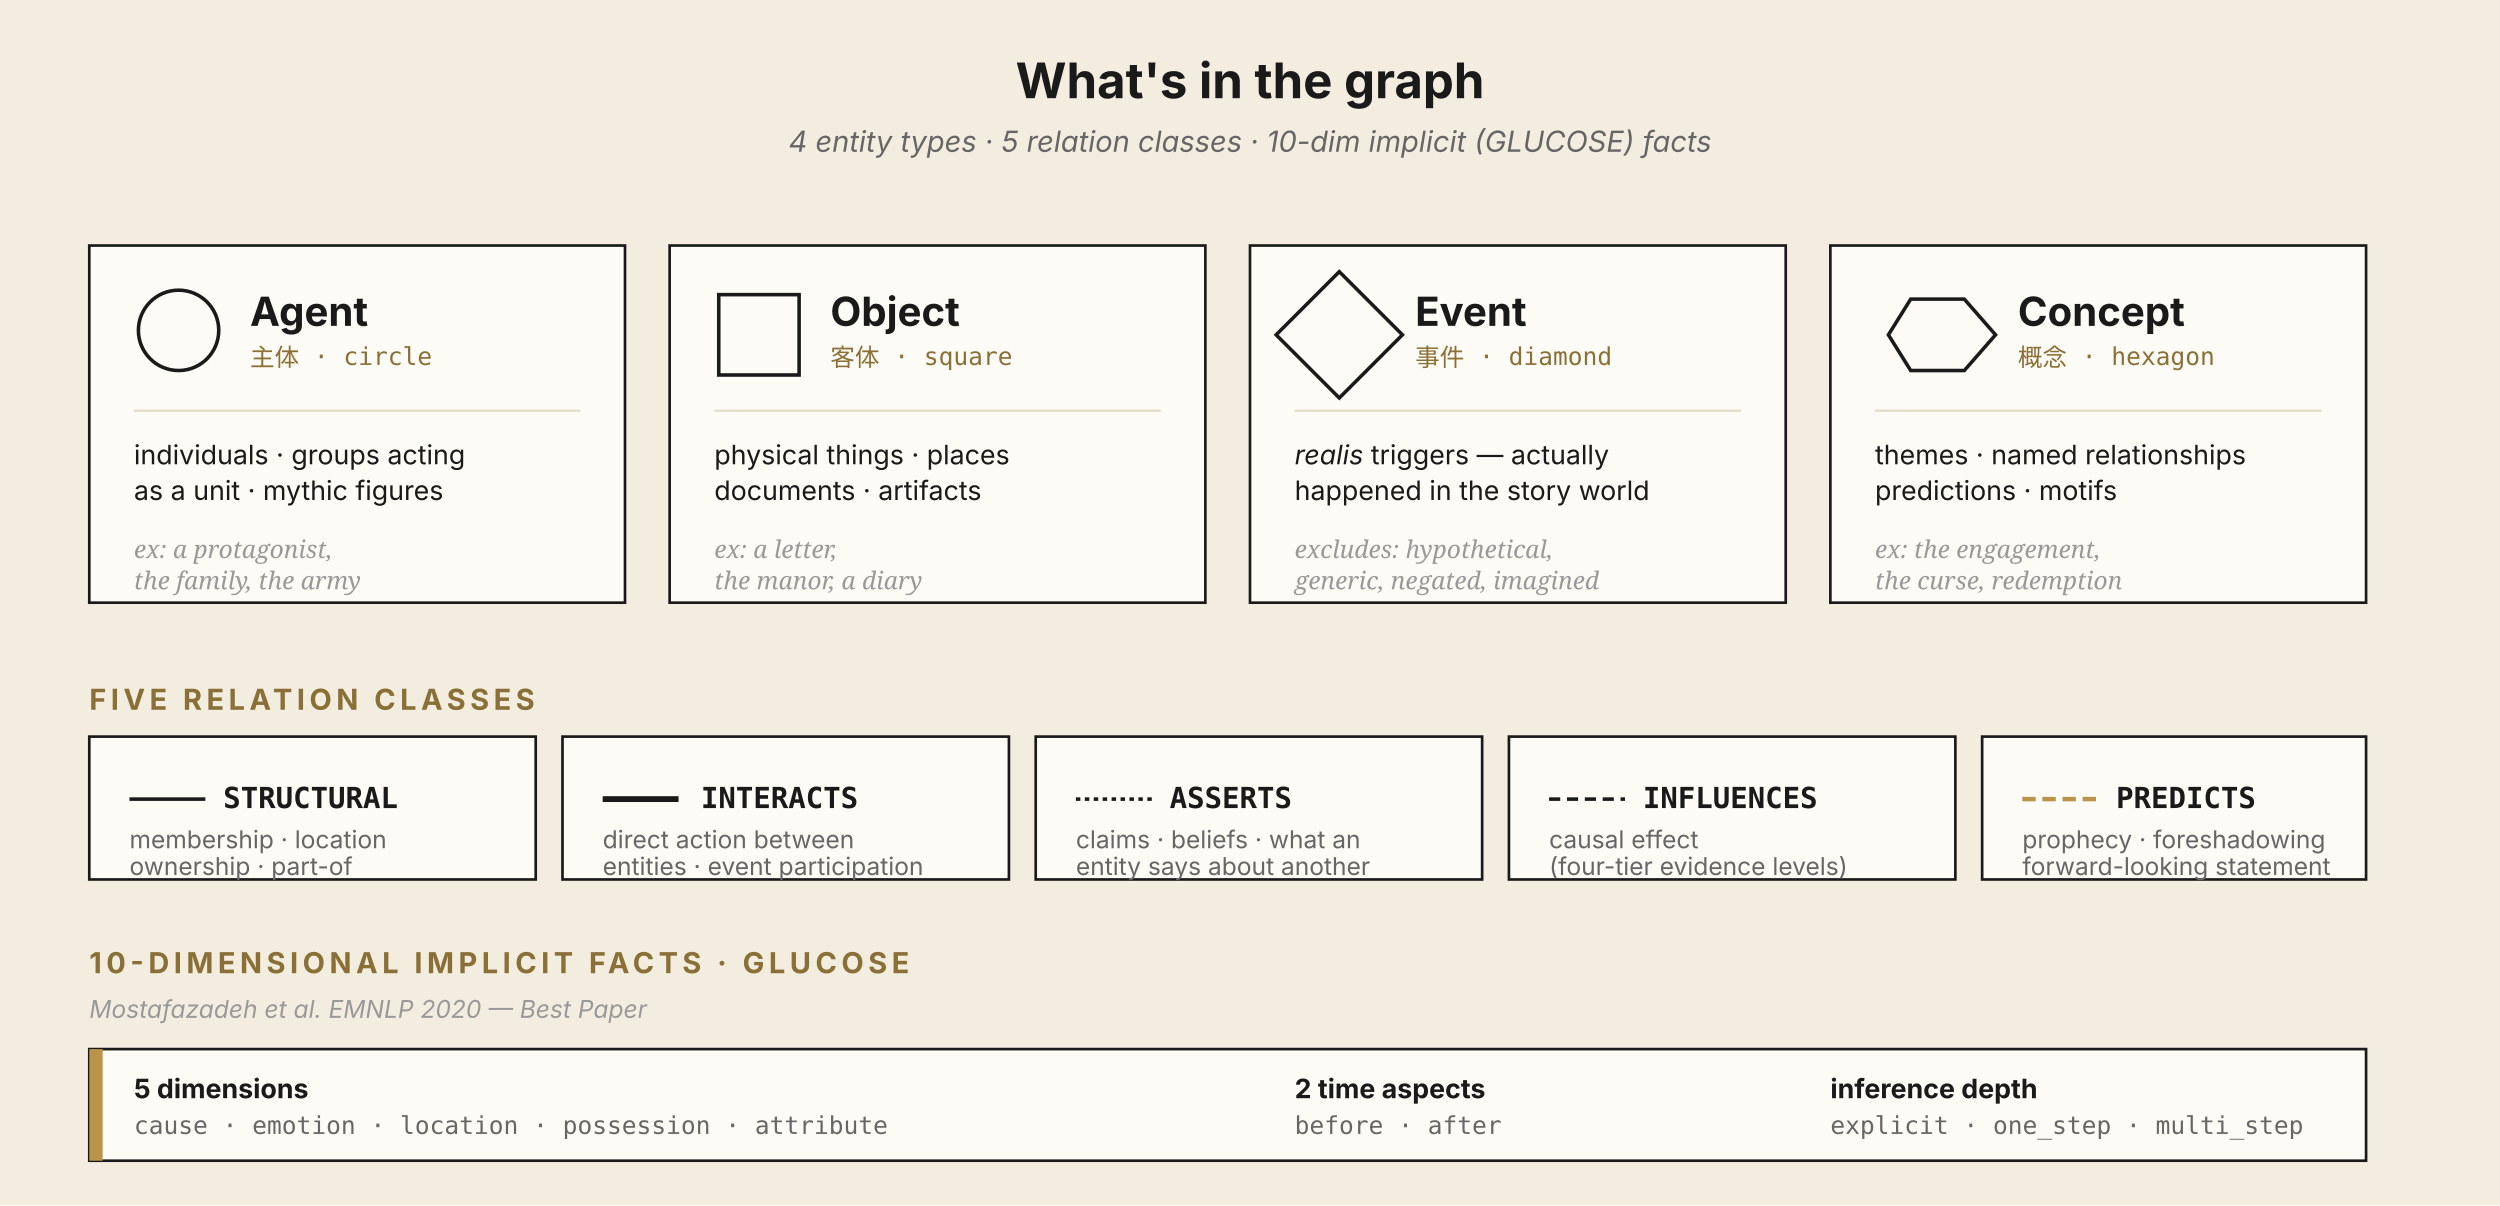
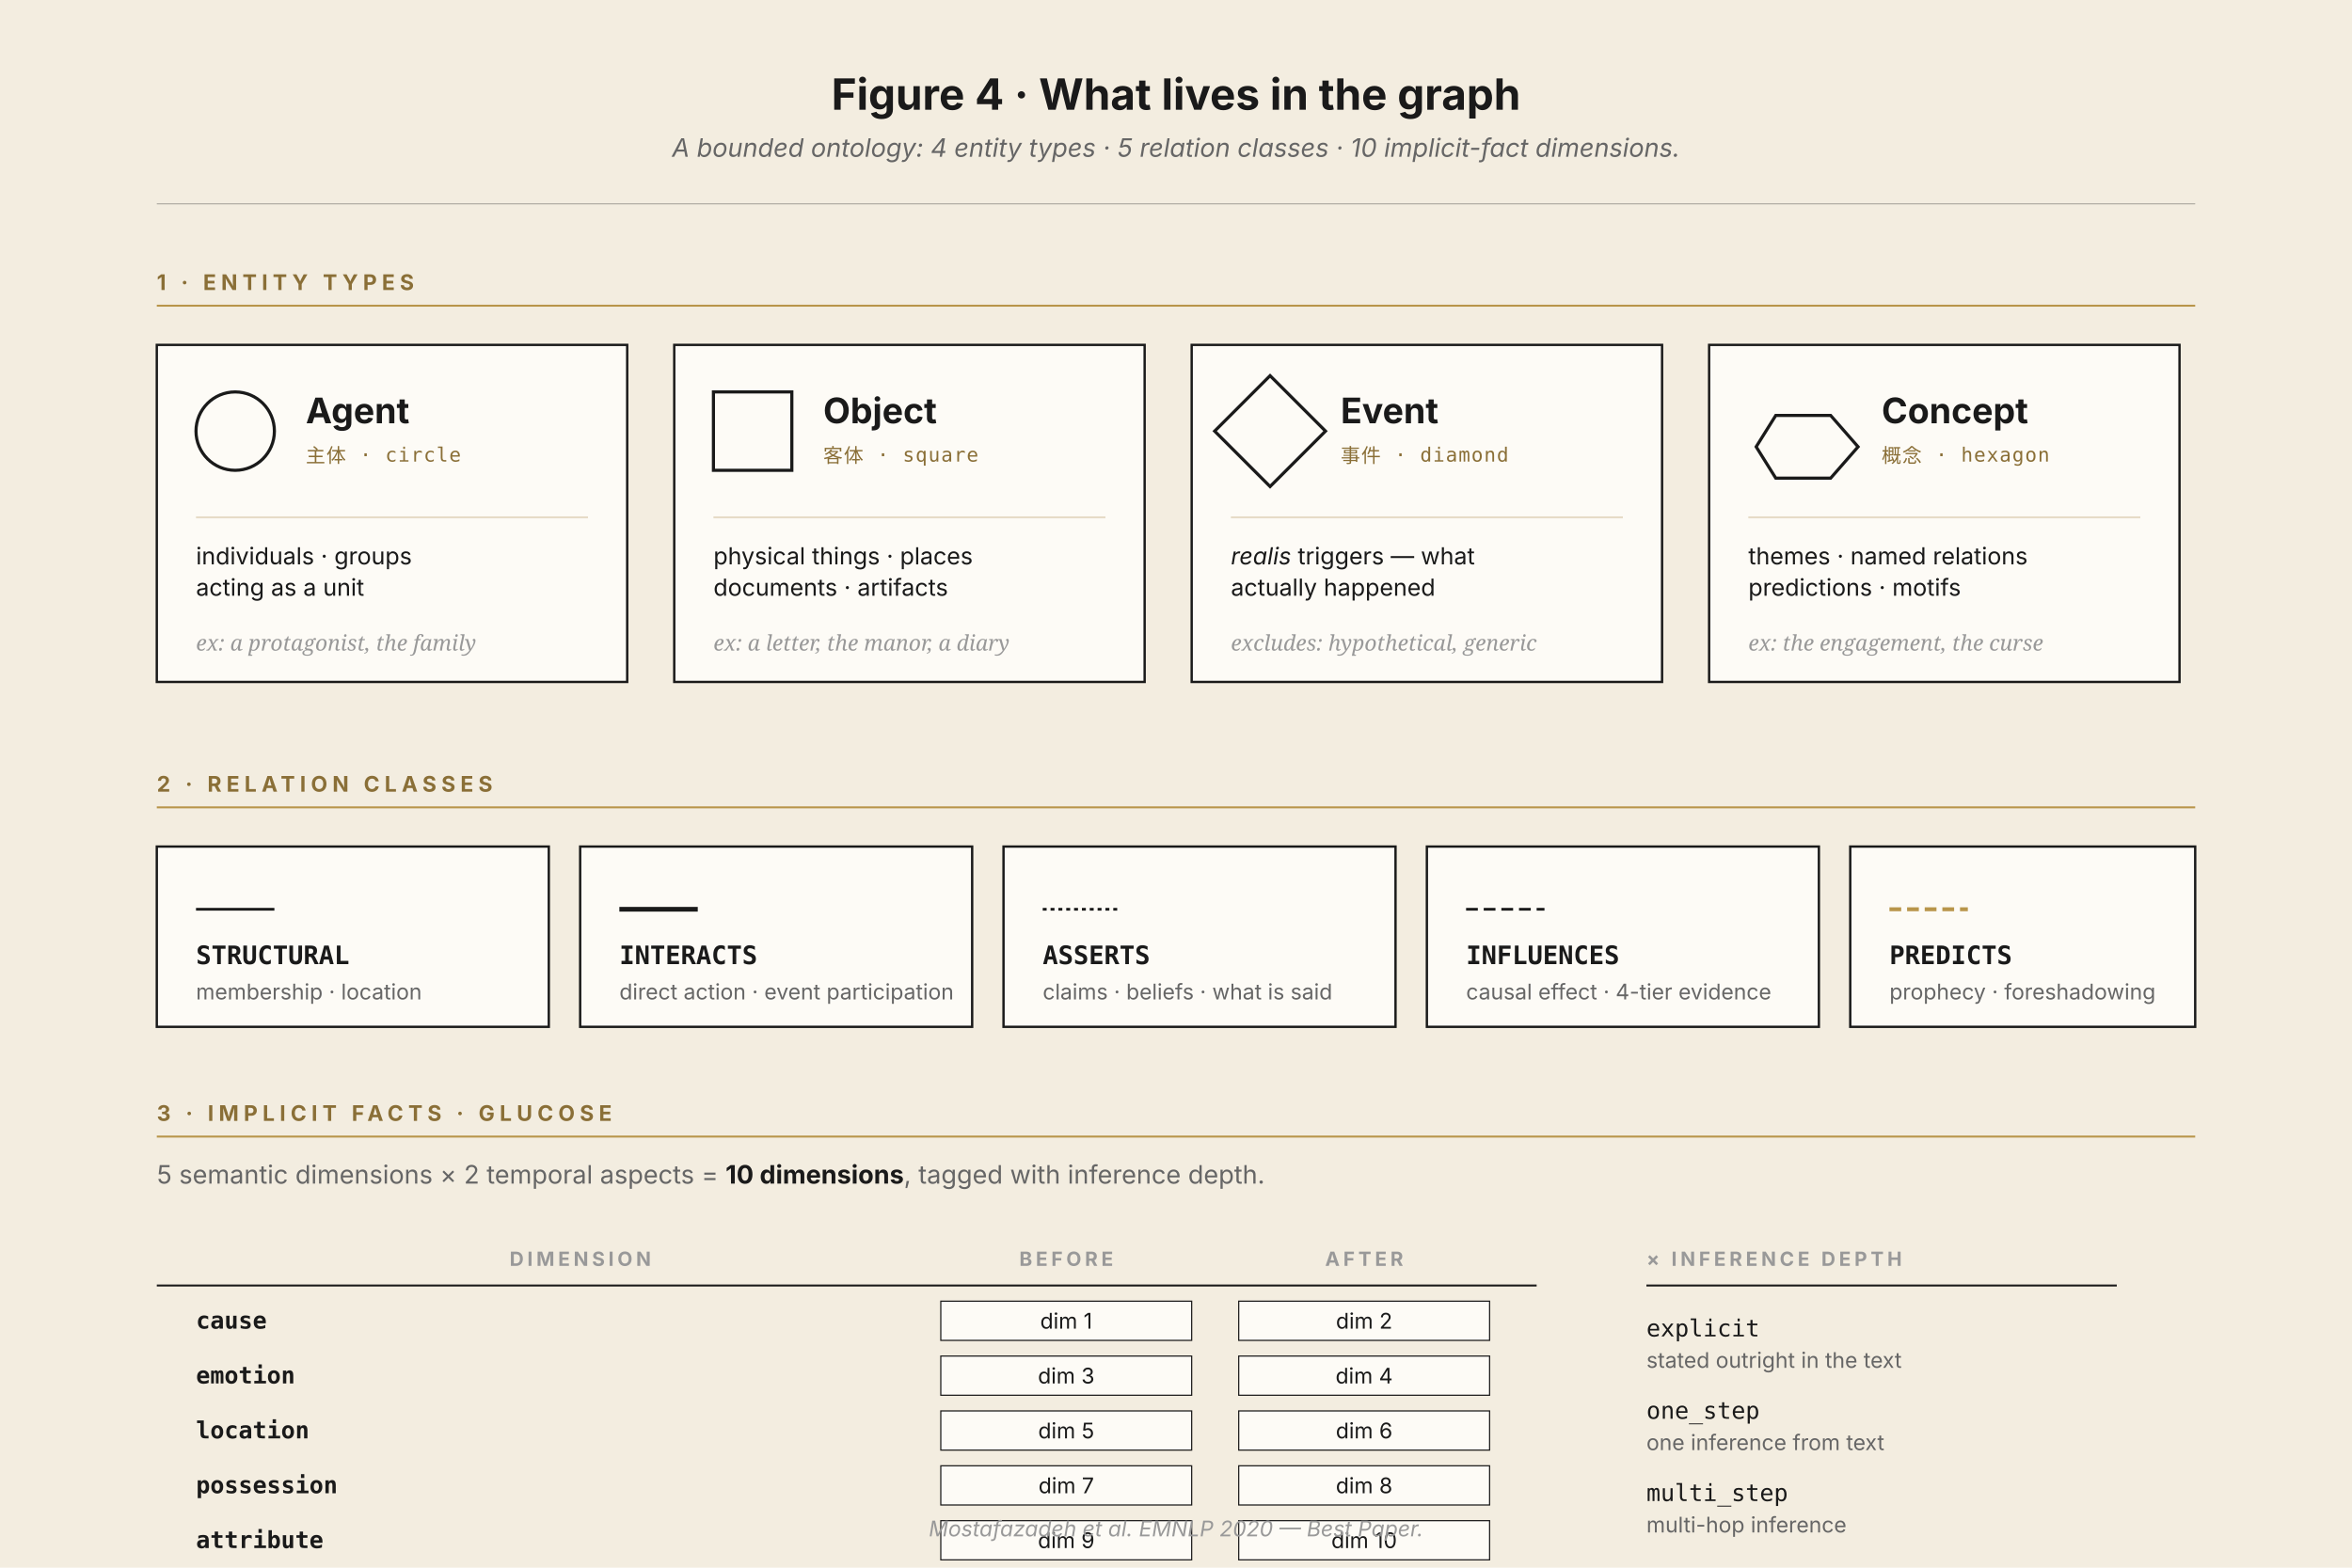
- <svg xmlns="http://www.w3.org/2000/svg" viewBox="0 0 1120 540" font-family="-apple-system, BlinkMacSystemFont, 'Segoe UI', Inter, system-ui, sans-serif">
-   <rect width="1120" height="540" fill="#f3ede0" />
-   <text x="560" y="44" text-anchor="middle" font-size="22" font-weight="700" fill="#1a1a1a">What's in the graph</text>
-   <text x="560" y="68" text-anchor="middle" font-size="13" fill="#666666" font-style="italic">
-     4 entity types · 5 relation classes · 10-dim implicit (GLUCOSE) facts
+ <svg xmlns="http://www.w3.org/2000/svg" viewBox="0 0 1200 800" font-family="-apple-system, BlinkMacSystemFont, 'Segoe UI', Inter, system-ui, sans-serif">
+   <rect width="1200" height="800" fill="#f3ede0" />
+   <text x="600" y="56" text-anchor="middle" font-size="22" font-weight="700" fill="#1a1a1a">Figure 4 · What lives in the graph</text>
+   <text x="600" y="80" text-anchor="middle" font-size="13" fill="#666666" font-style="italic">A bounded ontology: 4 entity types · 5 relation classes · 10 implicit-fact dimensions.</text>
+   <line x1="80" y1="104" x2="1120" y2="104" stroke="#1a1a1a" stroke-width="0.6" opacity="0.3" />
+   <text x="80" y="148" font-size="11" font-weight="700" letter-spacing="2.5" fill="#8a6f37">1  ·  ENTITY TYPES</text>
+   <line x1="80" y1="156" x2="1120" y2="156" stroke="#b8954a" stroke-width="1" />
+   <g transform="translate(80, 176)">
+     <rect x="0" y="0" width="240" height="172" fill="#fdfbf6" stroke="#1a1a1a" stroke-width="1.2" />
+     <circle cx="40" cy="44" r="20" fill="#fdfbf6" stroke="#1a1a1a" stroke-width="1.6" />
+     <text x="76" y="40" font-size="18" font-weight="700" fill="#1a1a1a">Agent</text>
+     <text x="76" y="60" font-size="10" font-family="ui-monospace, monospace" fill="#8a6f37" letter-spacing="0.5">主体 · circle</text>
+     <line x1="20" y1="88" x2="220" y2="88" stroke="#e6dbc7" />
+     <text x="20" y="112" font-size="12" fill="#1a1a1a">individuals · groups</text>
+     <text x="20" y="128" font-size="12" fill="#1a1a1a">acting as a unit</text>
+     <text x="20" y="156" font-family="Georgia, serif" font-style="italic" font-size="11" fill="#999999">ex: a protagonist, the family</text>
+     <rect x="264" y="0" width="240" height="172" fill="#fdfbf6" stroke="#1a1a1a" stroke-width="1.2" />
+     <rect x="284" y="24" width="40" height="40" fill="#fdfbf6" stroke="#1a1a1a" stroke-width="1.6" />
+     <text x="340" y="40" font-size="18" font-weight="700" fill="#1a1a1a">Object</text>
+     <text x="340" y="60" font-size="10" font-family="ui-monospace, monospace" fill="#8a6f37" letter-spacing="0.5">客体 · square</text>
+     <line x1="284" y1="88" x2="484" y2="88" stroke="#e6dbc7" />
+     <text x="284" y="112" font-size="12" fill="#1a1a1a">physical things · places</text>
+     <text x="284" y="128" font-size="12" fill="#1a1a1a">documents · artifacts</text>
+     <text x="284" y="156" font-family="Georgia, serif" font-style="italic" font-size="11" fill="#999999">ex: a letter, the manor, a diary</text>
+     <rect x="528" y="0" width="240" height="172" fill="#fdfbf6" stroke="#1a1a1a" stroke-width="1.2" />
+     <g transform="rotate(45 568 44)">
+       <rect x="548" y="24" width="40" height="40" fill="#fdfbf6" stroke="#1a1a1a" stroke-width="1.6" />
+     </g>
+     <text x="604" y="40" font-size="18" font-weight="700" fill="#1a1a1a">Event</text>
+     <text x="604" y="60" font-size="10" font-family="ui-monospace, monospace" fill="#8a6f37" letter-spacing="0.5">事件 · diamond</text>
+     <line x1="548" y1="88" x2="748" y2="88" stroke="#e6dbc7" />
+     <text x="548" y="112" font-size="12" fill="#1a1a1a">
+       <tspan font-style="italic">realis</tspan> triggers — what</text>
+     <text x="548" y="128" font-size="12" fill="#1a1a1a">actually happened</text>
+     <text x="548" y="156" font-family="Georgia, serif" font-style="italic" font-size="11" fill="#999999">excludes: hypothetical, generic</text>
+     <rect x="792" y="0" width="240" height="172" fill="#fdfbf6" stroke="#1a1a1a" stroke-width="1.2" />
+     <polygon points="816,52 826,36 854,36 868,52 854,68 826,68" fill="#fdfbf6" stroke="#1a1a1a" stroke-width="1.6" />
+     <text x="880" y="40" font-size="18" font-weight="700" fill="#1a1a1a">Concept</text>
+     <text x="880" y="60" font-size="10" font-family="ui-monospace, monospace" fill="#8a6f37" letter-spacing="0.5">概念 · hexagon</text>
+     <line x1="812" y1="88" x2="1012" y2="88" stroke="#e6dbc7" />
+     <text x="812" y="112" font-size="12" fill="#1a1a1a">themes · named relations</text>
+     <text x="812" y="128" font-size="12" fill="#1a1a1a">predictions · motifs</text>
+     <text x="812" y="156" font-family="Georgia, serif" font-style="italic" font-size="11" fill="#999999">ex: the engagement, the curse</text>
+   </g>
+   <text x="80" y="404" font-size="11" font-weight="700" letter-spacing="2.5" fill="#8a6f37">2  ·  RELATION CLASSES</text>
+   <line x1="80" y1="412" x2="1120" y2="412" stroke="#b8954a" stroke-width="1" />
+   <g transform="translate(80, 432)">
+     <rect x="0" y="0" width="200" height="92" fill="#fdfbf6" stroke="#1a1a1a" stroke-width="1.2" />
+     <line x1="20" y1="32" x2="60" y2="32" stroke="#1a1a1a" stroke-width="1.4" />
+     <text x="20" y="60" font-family="ui-monospace, monospace" font-size="13" font-weight="700" fill="#1a1a1a">STRUCTURAL</text>
+     <text x="20" y="78" font-size="11" fill="#666666">membership · location</text>
+     <rect x="216" y="0" width="200" height="92" fill="#fdfbf6" stroke="#1a1a1a" stroke-width="1.2" />
+     <line x1="236" y1="32" x2="276" y2="32" stroke="#1a1a1a" stroke-width="2.4" />
+     <text x="236" y="60" font-family="ui-monospace, monospace" font-size="13" font-weight="700" fill="#1a1a1a">INTERACTS</text>
+     <text x="236" y="78" font-size="11" fill="#666666">direct action · event participation</text>
+     <rect x="432" y="0" width="200" height="92" fill="#fdfbf6" stroke="#1a1a1a" stroke-width="1.2" />
+     <line x1="452" y1="32" x2="492" y2="32" stroke="#1a1a1a" stroke-width="1.4" stroke-dasharray="2,2" />
+     <text x="452" y="60" font-family="ui-monospace, monospace" font-size="13" font-weight="700" fill="#1a1a1a">ASSERTS</text>
+     <text x="452" y="78" font-size="11" fill="#666666">claims · beliefs · what is said</text>
+     <rect x="648" y="0" width="200" height="92" fill="#fdfbf6" stroke="#1a1a1a" stroke-width="1.2" />
+     <line x1="668" y1="32" x2="708" y2="32" stroke="#1a1a1a" stroke-width="1.4" stroke-dasharray="6,3" />
+     <text x="668" y="60" font-family="ui-monospace, monospace" font-size="13" font-weight="700" fill="#1a1a1a">INFLUENCES</text>
+     <text x="668" y="78" font-size="11" fill="#666666">causal effect · 4-tier evidence</text>
+     <rect x="864" y="0" width="176" height="92" fill="#fdfbf6" stroke="#1a1a1a" stroke-width="1.2" />
+     <line x1="884" y1="32" x2="924" y2="32" stroke="#b8954a" stroke-width="2" stroke-dasharray="6,3" />
+     <text x="884" y="60" font-family="ui-monospace, monospace" font-size="13" font-weight="700" fill="#1a1a1a">PREDICTS</text>
+     <text x="884" y="78" font-size="11" fill="#666666">prophecy · foreshadowing</text>
+   </g>
+   <text x="80" y="572" font-size="11" font-weight="700" letter-spacing="2.5" fill="#8a6f37">3  ·  IMPLICIT FACTS  ·  GLUCOSE</text>
+   <line x1="80" y1="580" x2="1120" y2="580" stroke="#b8954a" stroke-width="1" />
+   <text x="80" y="604" font-size="13" fill="#666666">5 semantic dimensions × 2 temporal aspects =
+     <tspan font-weight="700" fill="#1a1a1a">10 dimensions</tspan>,
+     <tspan>tagged with inference depth.</tspan>
  </text>
-   <g>
-     <rect x="40" y="110" width="240" height="160" fill="#fdfbf6" stroke="#1a1a1a" stroke-width="1.2" />
-     <circle cx="80" cy="148" r="18" fill="#fdfbf6" stroke="#1a1a1a" stroke-width="1.6" />
-     <text x="112" y="146" font-size="18" font-weight="700" fill="#1a1a1a">Agent</text>
-     <text x="112" y="164" font-size="11" font-family="ui-monospace, monospace" fill="#8a6f37">主体 · circle</text>
-     <line x1="60" y1="184" x2="260" y2="184" stroke="#e6dbc7" />
-     <text x="60" y="208" font-size="12" fill="#1a1a1a">individuals · groups acting</text>
-     <text x="60" y="224" font-size="12" fill="#1a1a1a">as a unit · mythic figures</text>
-     <text x="60" y="250" font-size="11" fill="#999999" font-style="italic" font-family="Georgia, serif">
-       ex: a protagonist,
-     </text>
-     <text x="60" y="264" font-size="11" fill="#999999" font-style="italic" font-family="Georgia, serif">
-       the family, the army
-     </text>
+   <g transform="translate(80, 632)">
+     <text x="180" y="14" font-size="10" font-weight="700" letter-spacing="1.8" fill="#999999">DIMENSION</text>
+     <text x="464" y="14" text-anchor="middle" font-size="10" font-weight="700" letter-spacing="1.8" fill="#999999">BEFORE</text>
+     <text x="616" y="14" text-anchor="middle" font-size="10" font-weight="700" letter-spacing="1.8" fill="#999999">AFTER</text>
+     <line x1="0" y1="24" x2="704" y2="24" stroke="#1a1a1a" stroke-width="1" />
+     <text x="20" y="46" font-family="ui-monospace, monospace" font-size="12" font-weight="600" fill="#1a1a1a">cause</text>
+     <rect x="400" y="32" width="128" height="20" fill="#fdfbf6" stroke="#1a1a1a" stroke-width="0.6" />
+     <text x="464" y="46" text-anchor="middle" font-size="11" fill="#1a1a1a">dim 1</text>
+     <rect x="552" y="32" width="128" height="20" fill="#fdfbf6" stroke="#1a1a1a" stroke-width="0.6" />
+     <text x="616" y="46" text-anchor="middle" font-size="11" fill="#1a1a1a">dim 2</text>
+     <text x="20" y="74" font-family="ui-monospace, monospace" font-size="12" font-weight="600" fill="#1a1a1a">emotion</text>
+     <rect x="400" y="60" width="128" height="20" fill="#fdfbf6" stroke="#1a1a1a" stroke-width="0.6" />
+     <text x="464" y="74" text-anchor="middle" font-size="11" fill="#1a1a1a">dim 3</text>
+     <rect x="552" y="60" width="128" height="20" fill="#fdfbf6" stroke="#1a1a1a" stroke-width="0.6" />
+     <text x="616" y="74" text-anchor="middle" font-size="11" fill="#1a1a1a">dim 4</text>
+     <text x="20" y="102" font-family="ui-monospace, monospace" font-size="12" font-weight="600" fill="#1a1a1a">location</text>
+     <rect x="400" y="88" width="128" height="20" fill="#fdfbf6" stroke="#1a1a1a" stroke-width="0.6" />
+     <text x="464" y="102" text-anchor="middle" font-size="11" fill="#1a1a1a">dim 5</text>
+     <rect x="552" y="88" width="128" height="20" fill="#fdfbf6" stroke="#1a1a1a" stroke-width="0.6" />
+     <text x="616" y="102" text-anchor="middle" font-size="11" fill="#1a1a1a">dim 6</text>
+     <text x="20" y="130" font-family="ui-monospace, monospace" font-size="12" font-weight="600" fill="#1a1a1a">possession</text>
+     <rect x="400" y="116" width="128" height="20" fill="#fdfbf6" stroke="#1a1a1a" stroke-width="0.6" />
+     <text x="464" y="130" text-anchor="middle" font-size="11" fill="#1a1a1a">dim 7</text>
+     <rect x="552" y="116" width="128" height="20" fill="#fdfbf6" stroke="#1a1a1a" stroke-width="0.6" />
+     <text x="616" y="130" text-anchor="middle" font-size="11" fill="#1a1a1a">dim 8</text>
+     <text x="20" y="158" font-family="ui-monospace, monospace" font-size="12" font-weight="600" fill="#1a1a1a">attribute</text>
+     <rect x="400" y="144" width="128" height="20" fill="#fdfbf6" stroke="#1a1a1a" stroke-width="0.6" />
+     <text x="464" y="158" text-anchor="middle" font-size="11" fill="#1a1a1a">dim 9</text>
+     <rect x="552" y="144" width="128" height="20" fill="#fdfbf6" stroke="#1a1a1a" stroke-width="0.6" />
+     <text x="616" y="158" text-anchor="middle" font-size="11" fill="#1a1a1a">dim 10</text>
  </g>
-   <g>
-     <rect x="300" y="110" width="240" height="160" fill="#fdfbf6" stroke="#1a1a1a" stroke-width="1.2" />
-     <rect x="322" y="132" width="36" height="36" fill="#fdfbf6" stroke="#1a1a1a" stroke-width="1.6" />
-     <text x="372" y="146" font-size="18" font-weight="700" fill="#1a1a1a">Object</text>
-     <text x="372" y="164" font-size="11" font-family="ui-monospace, monospace" fill="#8a6f37">客体 · square</text>
-     <line x1="320" y1="184" x2="520" y2="184" stroke="#e6dbc7" />
-     <text x="320" y="208" font-size="12" fill="#1a1a1a">physical things · places</text>
-     <text x="320" y="224" font-size="12" fill="#1a1a1a">documents · artifacts</text>
-     <text x="320" y="250" font-size="11" fill="#999999" font-style="italic" font-family="Georgia, serif">
-       ex: a letter,
-     </text>
-     <text x="320" y="264" font-size="11" fill="#999999" font-style="italic" font-family="Georgia, serif">
-       the manor, a diary
-     </text>
+   <g transform="translate(840, 632)">
+     <text x="0" y="14" font-size="10" font-weight="700" letter-spacing="1.8" fill="#999999">× INFERENCE DEPTH</text>
+     <line x1="0" y1="24" x2="240" y2="24" stroke="#1a1a1a" stroke-width="1" />
+     <text x="0" y="50" font-family="ui-monospace, monospace" font-size="12" fill="#1a1a1a">explicit</text>
+     <text x="0" y="66" font-size="11" fill="#666666">stated outright in the text</text>
+     <text x="0" y="92" font-family="ui-monospace, monospace" font-size="12" fill="#1a1a1a">one_step</text>
+     <text x="0" y="108" font-size="11" fill="#666666">one inference from text</text>
+     <text x="0" y="134" font-family="ui-monospace, monospace" font-size="12" fill="#1a1a1a">multi_step</text>
+     <text x="0" y="150" font-size="11" fill="#666666">multi-hop inference</text>
  </g>
-   <g>
-     <rect x="560" y="110" width="240" height="160" fill="#fdfbf6" stroke="#1a1a1a" stroke-width="1.2" />
-     <g transform="rotate(45 600 150)">
-       <rect x="580" y="130" width="40" height="40" fill="#fdfbf6" stroke="#1a1a1a" stroke-width="1.6" />
-     </g>
-     <text x="634" y="146" font-size="18" font-weight="700" fill="#1a1a1a">Event</text>
-     <text x="634" y="164" font-size="11" font-family="ui-monospace, monospace" fill="#8a6f37">事件 · diamond</text>
-     <line x1="580" y1="184" x2="780" y2="184" stroke="#e6dbc7" />
-     <text x="580" y="208" font-size="12" fill="#1a1a1a">
-       <tspan font-style="italic">realis</tspan> triggers — actually</text>
-     <text x="580" y="224" font-size="12" fill="#1a1a1a">happened in the story world</text>
-     <text x="580" y="250" font-size="11" fill="#999999" font-style="italic" font-family="Georgia, serif">
-       excludes: hypothetical,
-     </text>
-     <text x="580" y="264" font-size="11" fill="#999999" font-style="italic" font-family="Georgia, serif">
-       generic, negated, imagined
-     </text>
-   </g>
-   <g>
-     <rect x="820" y="110" width="240" height="160" fill="#fdfbf6" stroke="#1a1a1a" stroke-width="1.2" />
-     <polygon points="846,150 856,134 880,134 894,150 880,166 856,166" fill="#fdfbf6" stroke="#1a1a1a" stroke-width="1.6" />
-     <text x="904" y="146" font-size="18" font-weight="700" fill="#1a1a1a">Concept</text>
-     <text x="904" y="164" font-size="11" font-family="ui-monospace, monospace" fill="#8a6f37">概念 · hexagon</text>
-     <line x1="840" y1="184" x2="1040" y2="184" stroke="#e6dbc7" />
-     <text x="840" y="208" font-size="12" fill="#1a1a1a">themes · named relationships</text>
-     <text x="840" y="224" font-size="12" fill="#1a1a1a">predictions · motifs</text>
-     <text x="840" y="250" font-size="11" fill="#999999" font-style="italic" font-family="Georgia, serif">
-       ex: the engagement,
-     </text>
-     <text x="840" y="264" font-size="11" fill="#999999" font-style="italic" font-family="Georgia, serif">
-       the curse, redemption
-     </text>
-   </g>
-   <text x="40" y="318" font-size="13" font-weight="700" letter-spacing="2" fill="#8a6f37">FIVE RELATION CLASSES</text>
-   <g>
-     <rect x="40" y="330" width="200" height="64" fill="#fdfbf6" stroke="#1a1a1a" stroke-width="1.2" />
-     <line x1="58" y1="358" x2="92" y2="358" stroke="#1a1a1a" stroke-width="1.6" />
-     <text x="100" y="362" font-size="13" font-weight="700" font-family="ui-monospace, monospace" fill="#1a1a1a">STRUCTURAL</text>
-     <text x="58" y="380" font-size="11" fill="#666666">membership · location</text>
-     <text x="58" y="392" font-size="11" fill="#666666">ownership · part-of</text>
-   </g>
-   <g>
-     <rect x="252" y="330" width="200" height="64" fill="#fdfbf6" stroke="#1a1a1a" stroke-width="1.2" />
-     <line x1="270" y1="358" x2="304" y2="358" stroke="#1a1a1a" stroke-width="2.6" />
-     <text x="314" y="362" font-size="13" font-weight="700" font-family="ui-monospace, monospace" fill="#1a1a1a">INTERACTS</text>
-     <text x="270" y="380" font-size="11" fill="#666666">direct action between</text>
-     <text x="270" y="392" font-size="11" fill="#666666">entities · event participation</text>
-   </g>
-   <g>
-     <rect x="464" y="330" width="200" height="64" fill="#fdfbf6" stroke="#1a1a1a" stroke-width="1.2" />
-     <line x1="482" y1="358" x2="516" y2="358" stroke="#1a1a1a" stroke-width="1.6" stroke-dasharray="2,2" />
-     <text x="524" y="362" font-size="13" font-weight="700" font-family="ui-monospace, monospace" fill="#1a1a1a">ASSERTS</text>
-     <text x="482" y="380" font-size="11" fill="#666666">claims · beliefs · what an</text>
-     <text x="482" y="392" font-size="11" fill="#666666">entity says about another</text>
-   </g>
-   <g>
-     <rect x="676" y="330" width="200" height="64" fill="#fdfbf6" stroke="#1a1a1a" stroke-width="1.2" />
-     <line x1="694" y1="358" x2="728" y2="358" stroke="#1a1a1a" stroke-width="1.6" stroke-dasharray="5,3" />
-     <text x="736" y="362" font-size="13" font-weight="700" font-family="ui-monospace, monospace" fill="#1a1a1a">INFLUENCES</text>
-     <text x="694" y="380" font-size="11" fill="#666666">causal effect</text>
-     <text x="694" y="392" font-size="11" fill="#666666">(four-tier evidence levels)</text>
-   </g>
-   <g>
-     <rect x="888" y="330" width="172" height="64" fill="#fdfbf6" stroke="#1a1a1a" stroke-width="1.2" />
-     <line x1="906" y1="358" x2="940" y2="358" stroke="#b8954a" stroke-width="2" stroke-dasharray="6,3" />
-     <text x="948" y="362" font-size="13" font-weight="700" font-family="ui-monospace, monospace" fill="#1a1a1a">PREDICTS</text>
-     <text x="906" y="380" font-size="11" fill="#666666">prophecy · foreshadowing</text>
-     <text x="906" y="392" font-size="11" fill="#666666">forward-looking statement</text>
-   </g>
-   <text x="40" y="436" font-size="13" font-weight="700" letter-spacing="2" fill="#8a6f37">10-DIMENSIONAL IMPLICIT FACTS · GLUCOSE</text>
-   <text x="40" y="456" font-size="11" fill="#999999" font-style="italic">Mostafazadeh et al. EMNLP 2020 — Best Paper</text>
-   <g transform="translate(40, 470)">
-     <rect x="0" y="0" width="1020" height="50" fill="#fdfbf6" stroke="#1a1a1a" stroke-width="1.2" />
-     <rect x="0" y="0" width="6" height="50" fill="#b8954a" />
-     <text x="20" y="22" font-size="12" font-weight="700" fill="#1a1a1a">5 dimensions</text>
-     <text x="20" y="38" font-size="11" font-family="ui-monospace, monospace" fill="#666666">cause · emotion · location · possession · attribute</text>
-     <text x="540" y="22" font-size="12" font-weight="700" fill="#1a1a1a">2 time aspects</text>
-     <text x="540" y="38" font-size="11" font-family="ui-monospace, monospace" fill="#666666">before  ·  after</text>
-     <text x="780" y="22" font-size="12" font-weight="700" fill="#1a1a1a">inference depth</text>
-     <text x="780" y="38" font-size="11" font-family="ui-monospace, monospace" fill="#666666">explicit · one_step · multi_step</text>
-   </g>
+   <text x="600" y="784" text-anchor="middle" font-size="11" font-style="italic" fill="#999999">Mostafazadeh et al. EMNLP 2020 — Best Paper.</text>
</svg>
